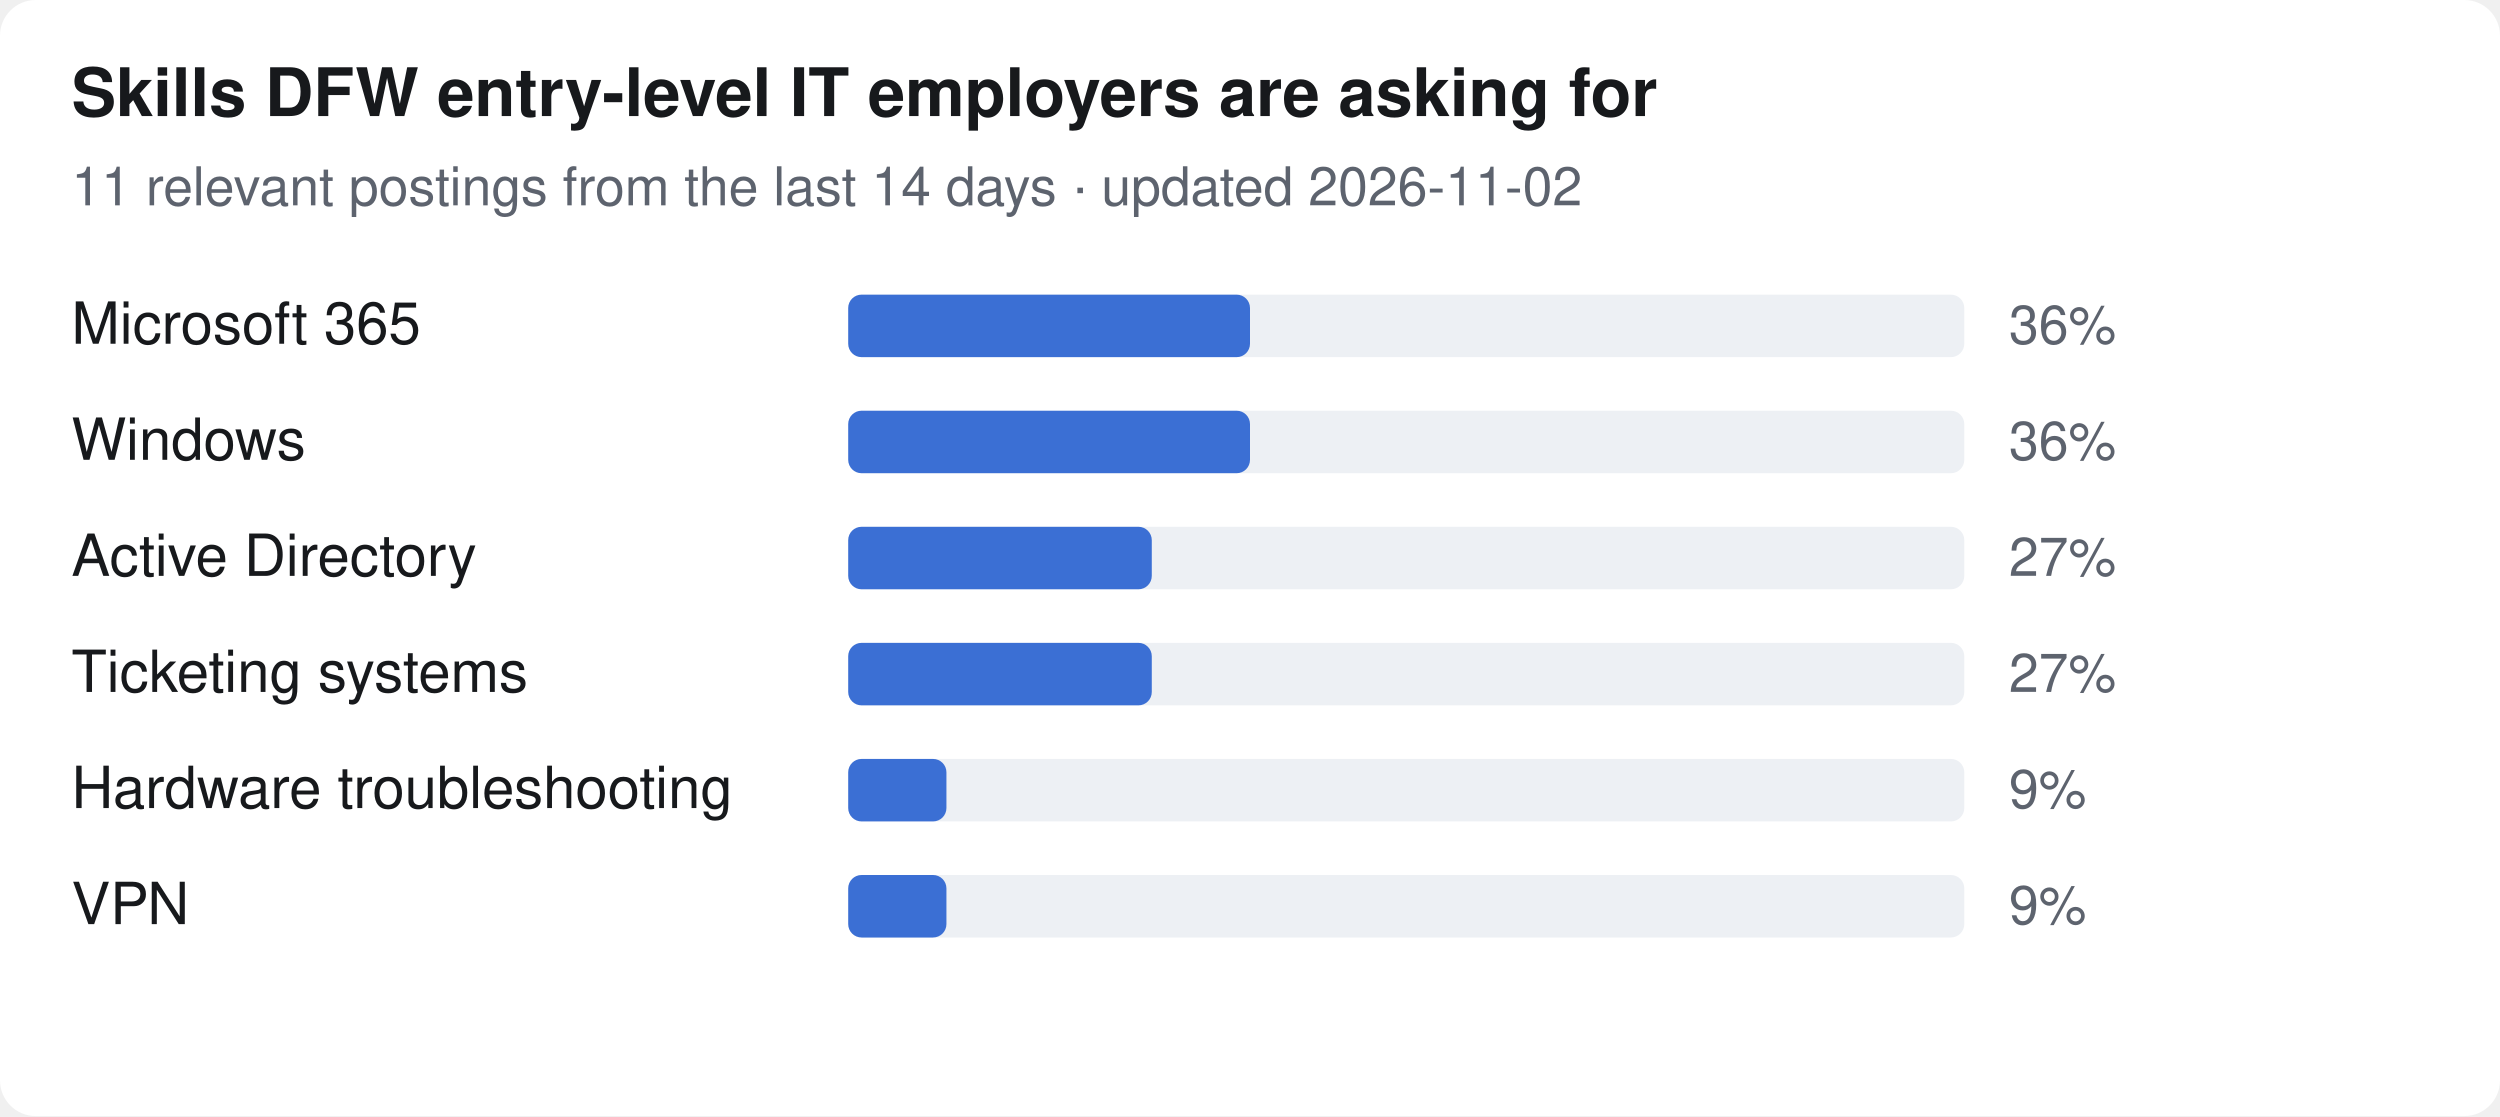
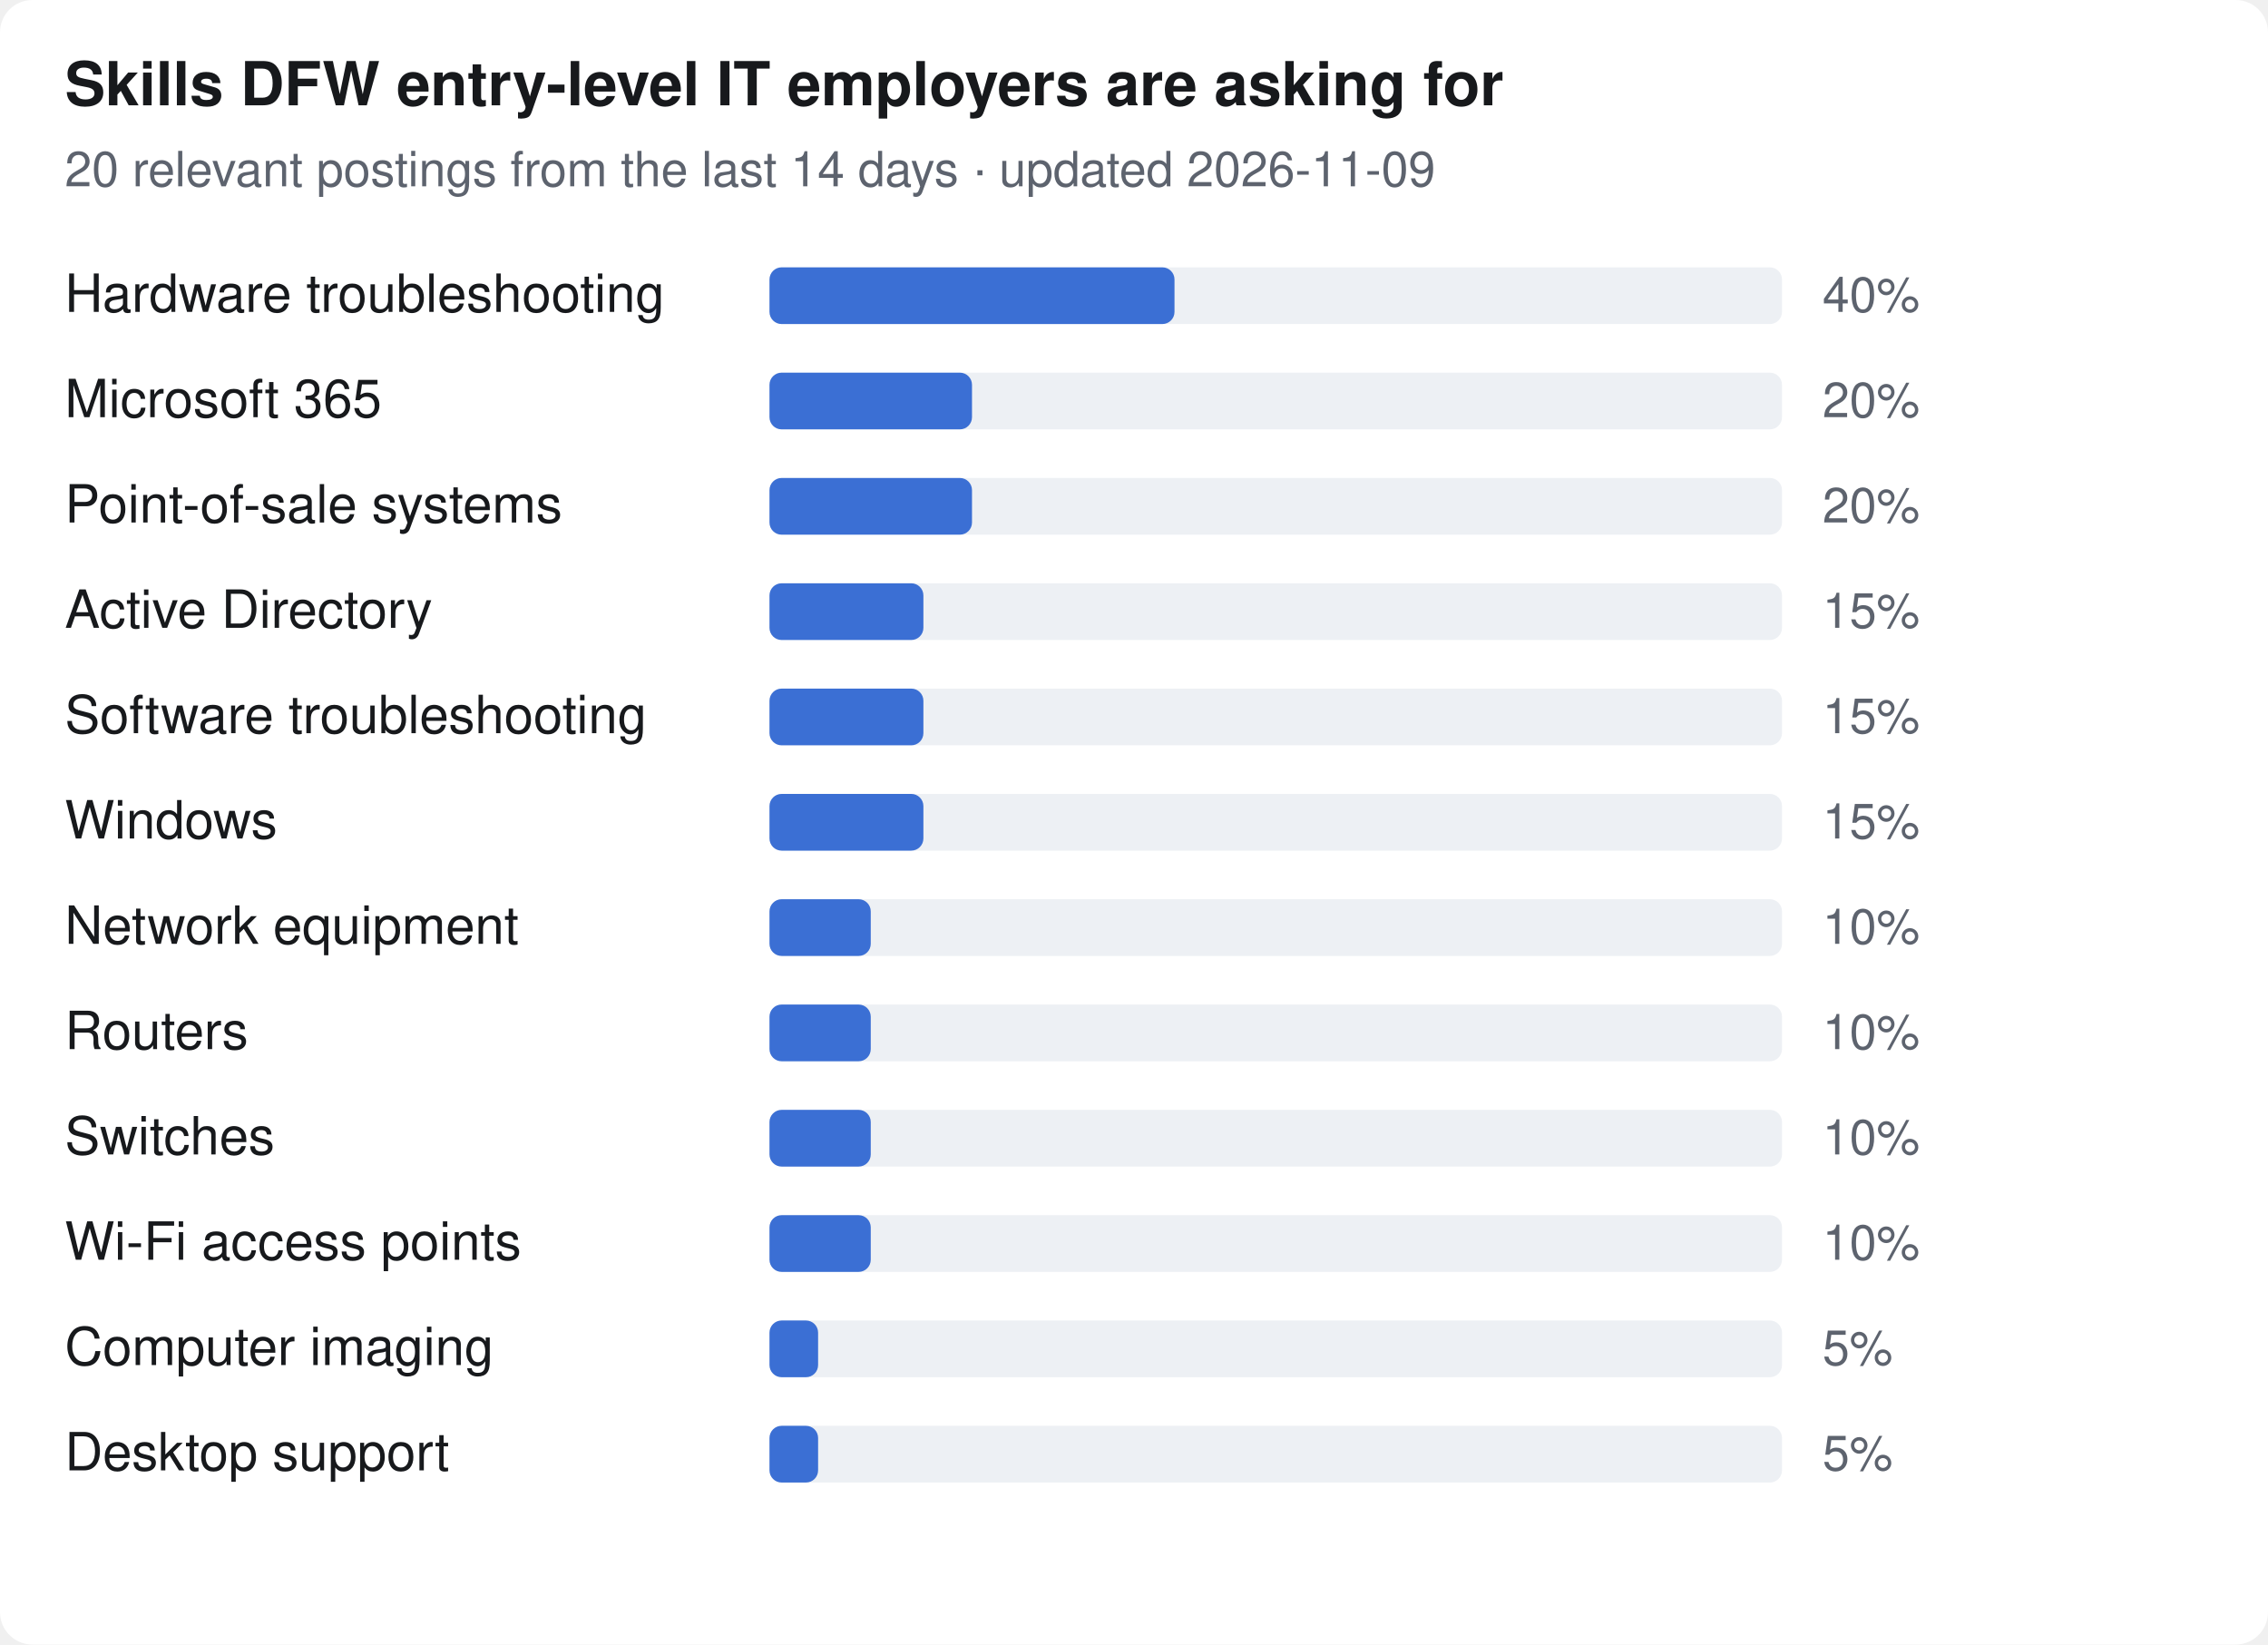
- <svg xmlns="http://www.w3.org/2000/svg" width="560" height="250" viewBox="0 0 560 250" role="img" aria-label="Skills DFW entry-level IT employers are asking for">
+ <svg xmlns="http://www.w3.org/2000/svg" width="560" height="406" viewBox="0 0 560 406" role="img" aria-label="Skills DFW entry-level IT employers are asking for">
  <style>
.bg{fill:#ffffff}.t{fill:#17191c;font:600 15px -apple-system,Segoe UI,Helvetica,Arial,sans-serif}
.s{fill:#5d636e;font:12px -apple-system,Segoe UI,Helvetica,Arial,sans-serif}
.l{fill:#17191c;font:13px -apple-system,Segoe UI,Helvetica,Arial,sans-serif}
.bar{fill:#3b6fd4}.track{fill:#edf0f4}
@media (prefers-color-scheme: dark){.bg{fill:#0d1117}.t,.l{fill:#e6edf3}.s{fill:#8b949e}.track{fill:#21262d}.bar{fill:#6f9bff}}
</style>
-   <rect class="bg" width="560" height="250" rx="8" />
+   <rect class="bg" width="560" height="406" rx="8" />
  <text class="t" x="16" y="26">Skills DFW entry-level IT employers are asking for</text>
-   <text class="s" x="16" y="46">11 relevant postings from the last 14 days · updated 2026-11-02</text>
-   <text class="l" x="16" y="77">Microsoft 365</text>
+   <text class="s" x="16" y="46">20 relevant postings from the last 14 days · updated 2026-11-09</text>
+   <text class="l" x="16" y="77">Hardware troubleshooting</text>
  <rect class="track" x="190" y="66" width="250" height="14" rx="3" />
-   <rect class="bar" x="190" y="66" width="90" height="14" rx="3" />
-   <text class="s" x="450" y="77">36%</text>
-   <text class="l" x="16" y="103">Windows</text>
+   <rect class="bar" x="190" y="66" width="100" height="14" rx="3" />
+   <text class="s" x="450" y="77">40%</text>
+   <text class="l" x="16" y="103">Microsoft 365</text>
  <rect class="track" x="190" y="92" width="250" height="14" rx="3" />
-   <rect class="bar" x="190" y="92" width="90" height="14" rx="3" />
-   <text class="s" x="450" y="103">36%</text>
-   <text class="l" x="16" y="129">Active Directory</text>
+   <rect class="bar" x="190" y="92" width="50" height="14" rx="3" />
+   <text class="s" x="450" y="103">20%</text>
+   <text class="l" x="16" y="129">Point-of-sale systems</text>
  <rect class="track" x="190" y="118" width="250" height="14" rx="3" />
-   <rect class="bar" x="190" y="118" width="68" height="14" rx="3" />
-   <text class="s" x="450" y="129">27%</text>
-   <text class="l" x="16" y="155">Ticketing systems</text>
+   <rect class="bar" x="190" y="118" width="50" height="14" rx="3" />
+   <text class="s" x="450" y="129">20%</text>
+   <text class="l" x="16" y="155">Active Directory</text>
  <rect class="track" x="190" y="144" width="250" height="14" rx="3" />
-   <rect class="bar" x="190" y="144" width="68" height="14" rx="3" />
-   <text class="s" x="450" y="155">27%</text>
-   <text class="l" x="16" y="181">Hardware troubleshooting</text>
+   <rect class="bar" x="190" y="144" width="38" height="14" rx="3" />
+   <text class="s" x="450" y="155">15%</text>
+   <text class="l" x="16" y="181">Software troubleshooting</text>
  <rect class="track" x="190" y="170" width="250" height="14" rx="3" />
-   <rect class="bar" x="190" y="170" width="22" height="14" rx="3" />
-   <text class="s" x="450" y="181">9%</text>
-   <text class="l" x="16" y="207">VPN</text>
+   <rect class="bar" x="190" y="170" width="38" height="14" rx="3" />
+   <text class="s" x="450" y="181">15%</text>
+   <text class="l" x="16" y="207">Windows</text>
  <rect class="track" x="190" y="196" width="250" height="14" rx="3" />
-   <rect class="bar" x="190" y="196" width="22" height="14" rx="3" />
-   <text class="s" x="450" y="207">9%</text>
+   <rect class="bar" x="190" y="196" width="38" height="14" rx="3" />
+   <text class="s" x="450" y="207">15%</text>
+   <text class="l" x="16" y="233">Network equipment</text>
+   <rect class="track" x="190" y="222" width="250" height="14" rx="3" />
+   <rect class="bar" x="190" y="222" width="25" height="14" rx="3" />
+   <text class="s" x="450" y="233">10%</text>
+   <text class="l" x="16" y="259">Routers</text>
+   <rect class="track" x="190" y="248" width="250" height="14" rx="3" />
+   <rect class="bar" x="190" y="248" width="25" height="14" rx="3" />
+   <text class="s" x="450" y="259">10%</text>
+   <text class="l" x="16" y="285">Switches</text>
+   <rect class="track" x="190" y="274" width="250" height="14" rx="3" />
+   <rect class="bar" x="190" y="274" width="25" height="14" rx="3" />
+   <text class="s" x="450" y="285">10%</text>
+   <text class="l" x="16" y="311">Wi-Fi access points</text>
+   <rect class="track" x="190" y="300" width="250" height="14" rx="3" />
+   <rect class="bar" x="190" y="300" width="25" height="14" rx="3" />
+   <text class="s" x="450" y="311">10%</text>
+   <text class="l" x="16" y="337">Computer imaging</text>
+   <rect class="track" x="190" y="326" width="250" height="14" rx="3" />
+   <rect class="bar" x="190" y="326" width="12" height="14" rx="3" />
+   <text class="s" x="450" y="337">5%</text>
+   <text class="l" x="16" y="363">Desktop support</text>
+   <rect class="track" x="190" y="352" width="250" height="14" rx="3" />
+   <rect class="bar" x="190" y="352" width="12" height="14" rx="3" />
+   <text class="s" x="450" y="363">5%</text>
</svg>
